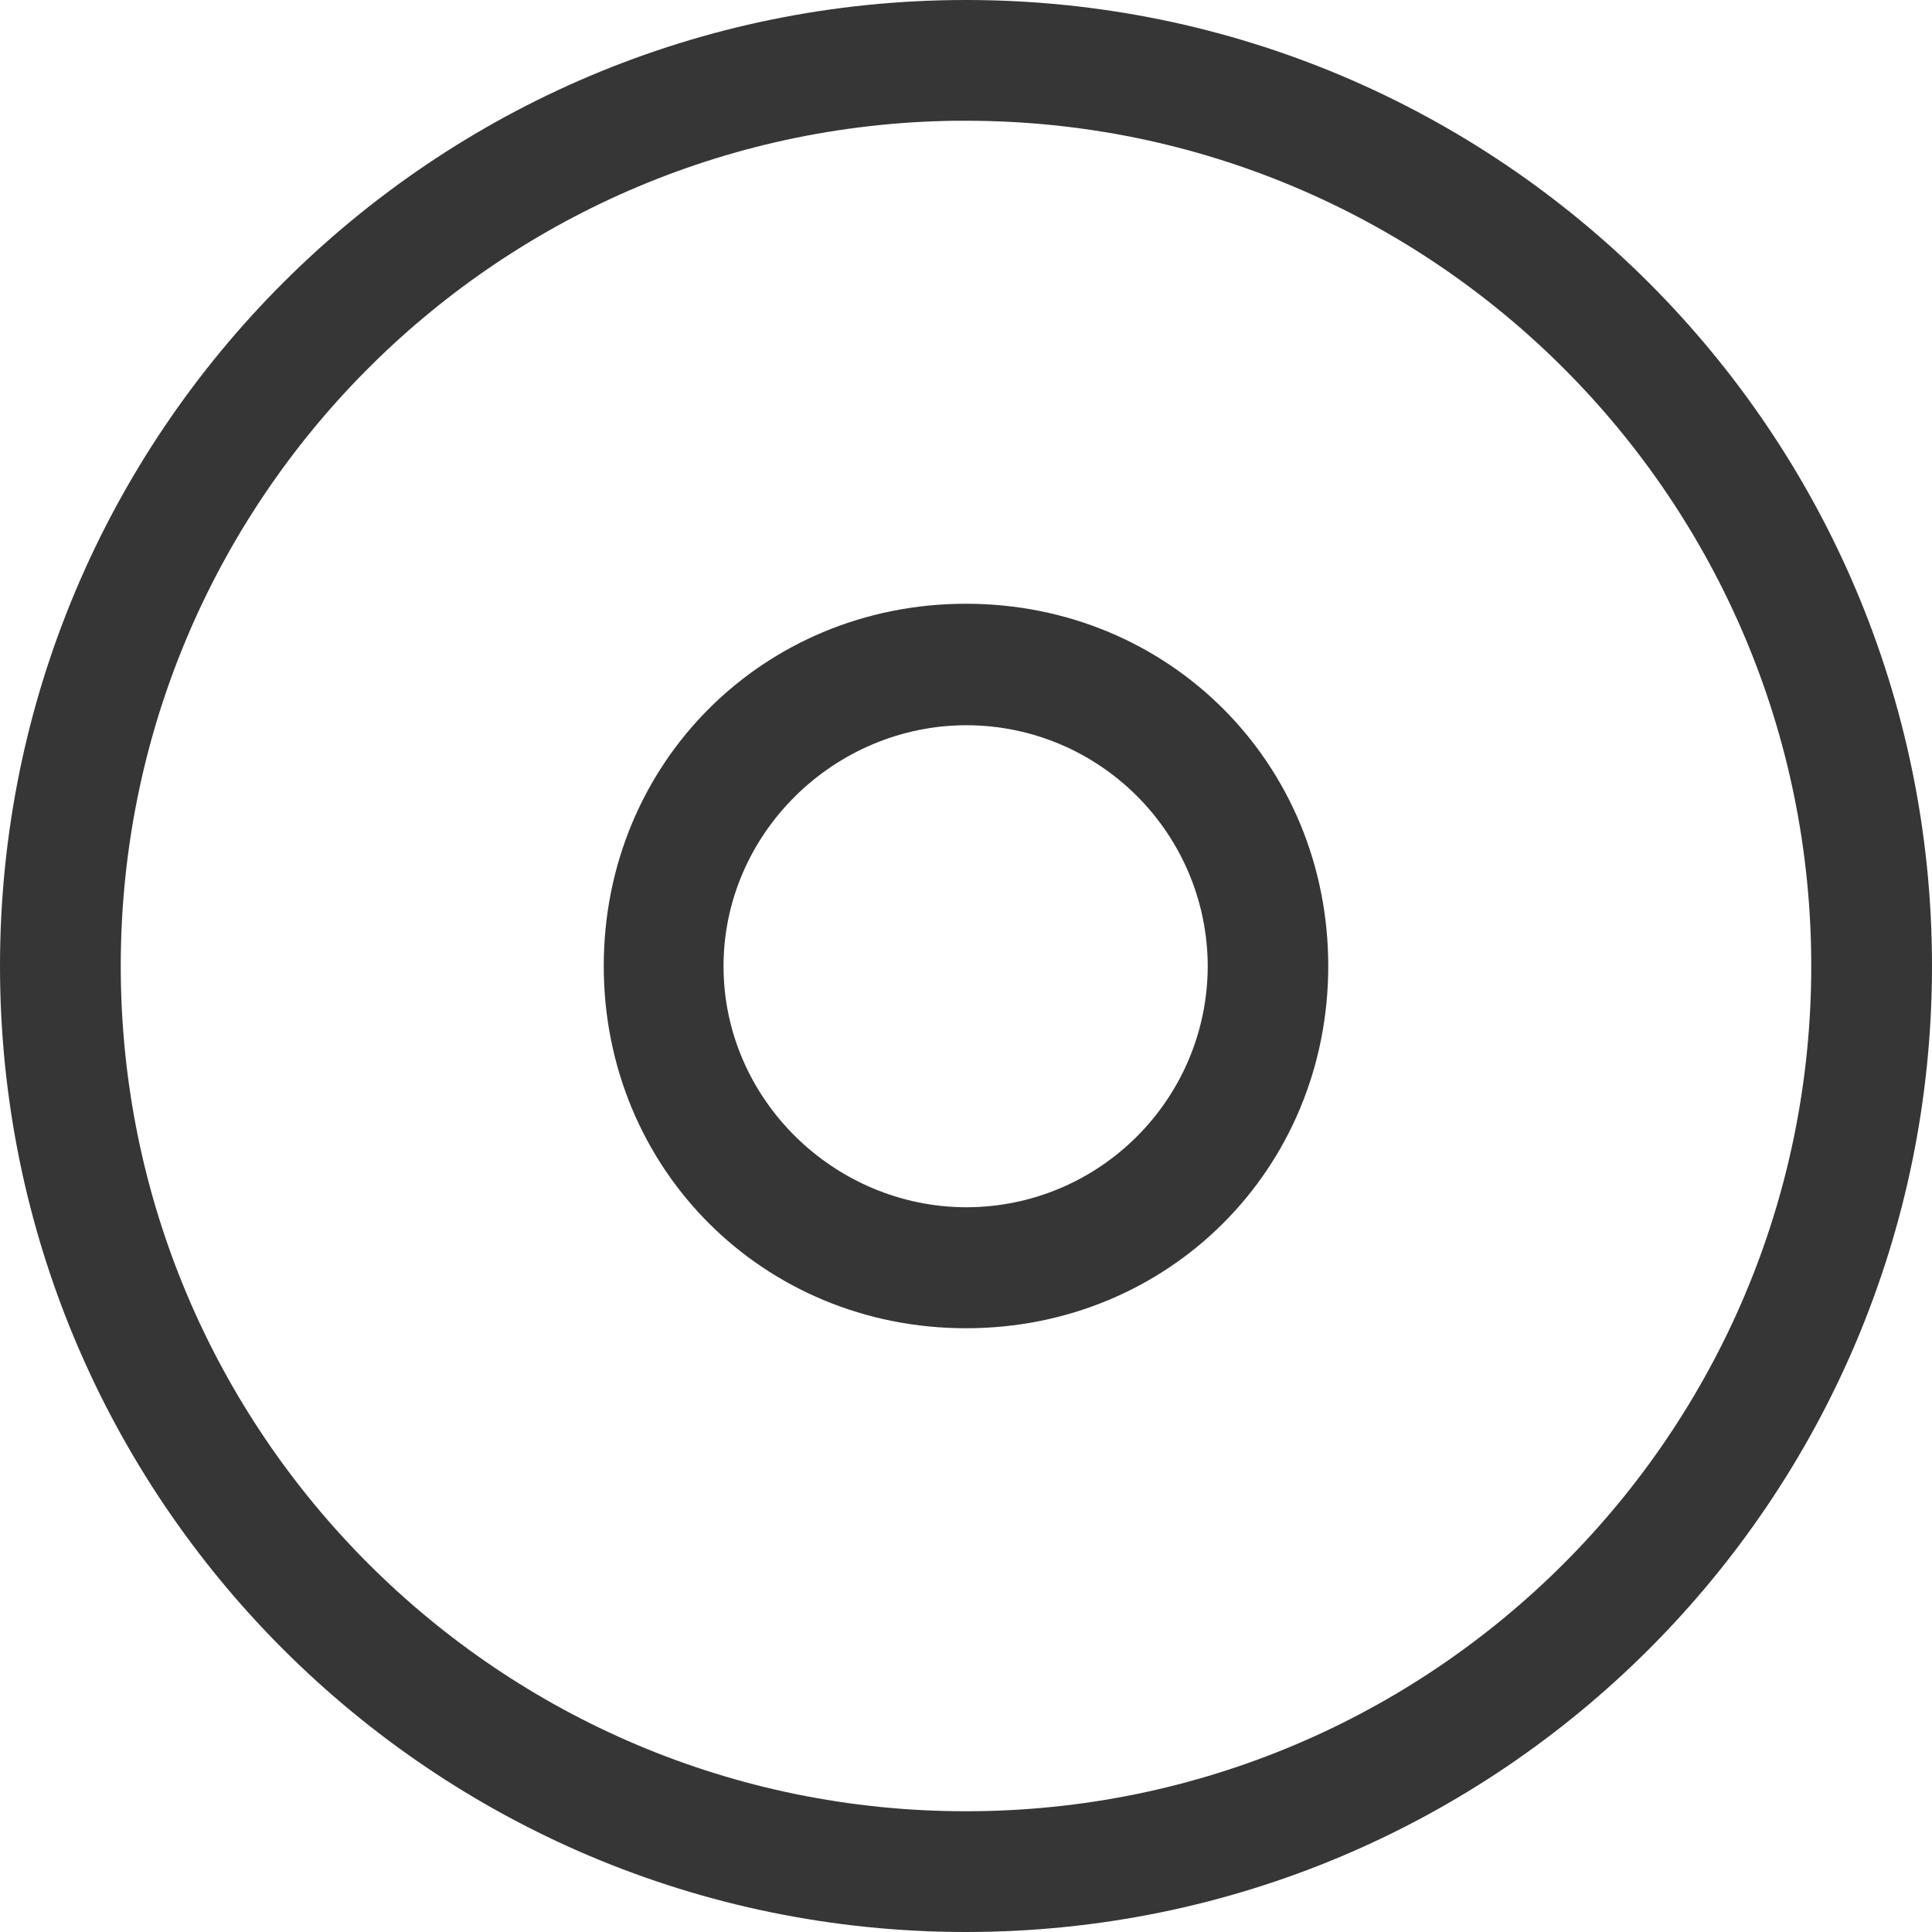
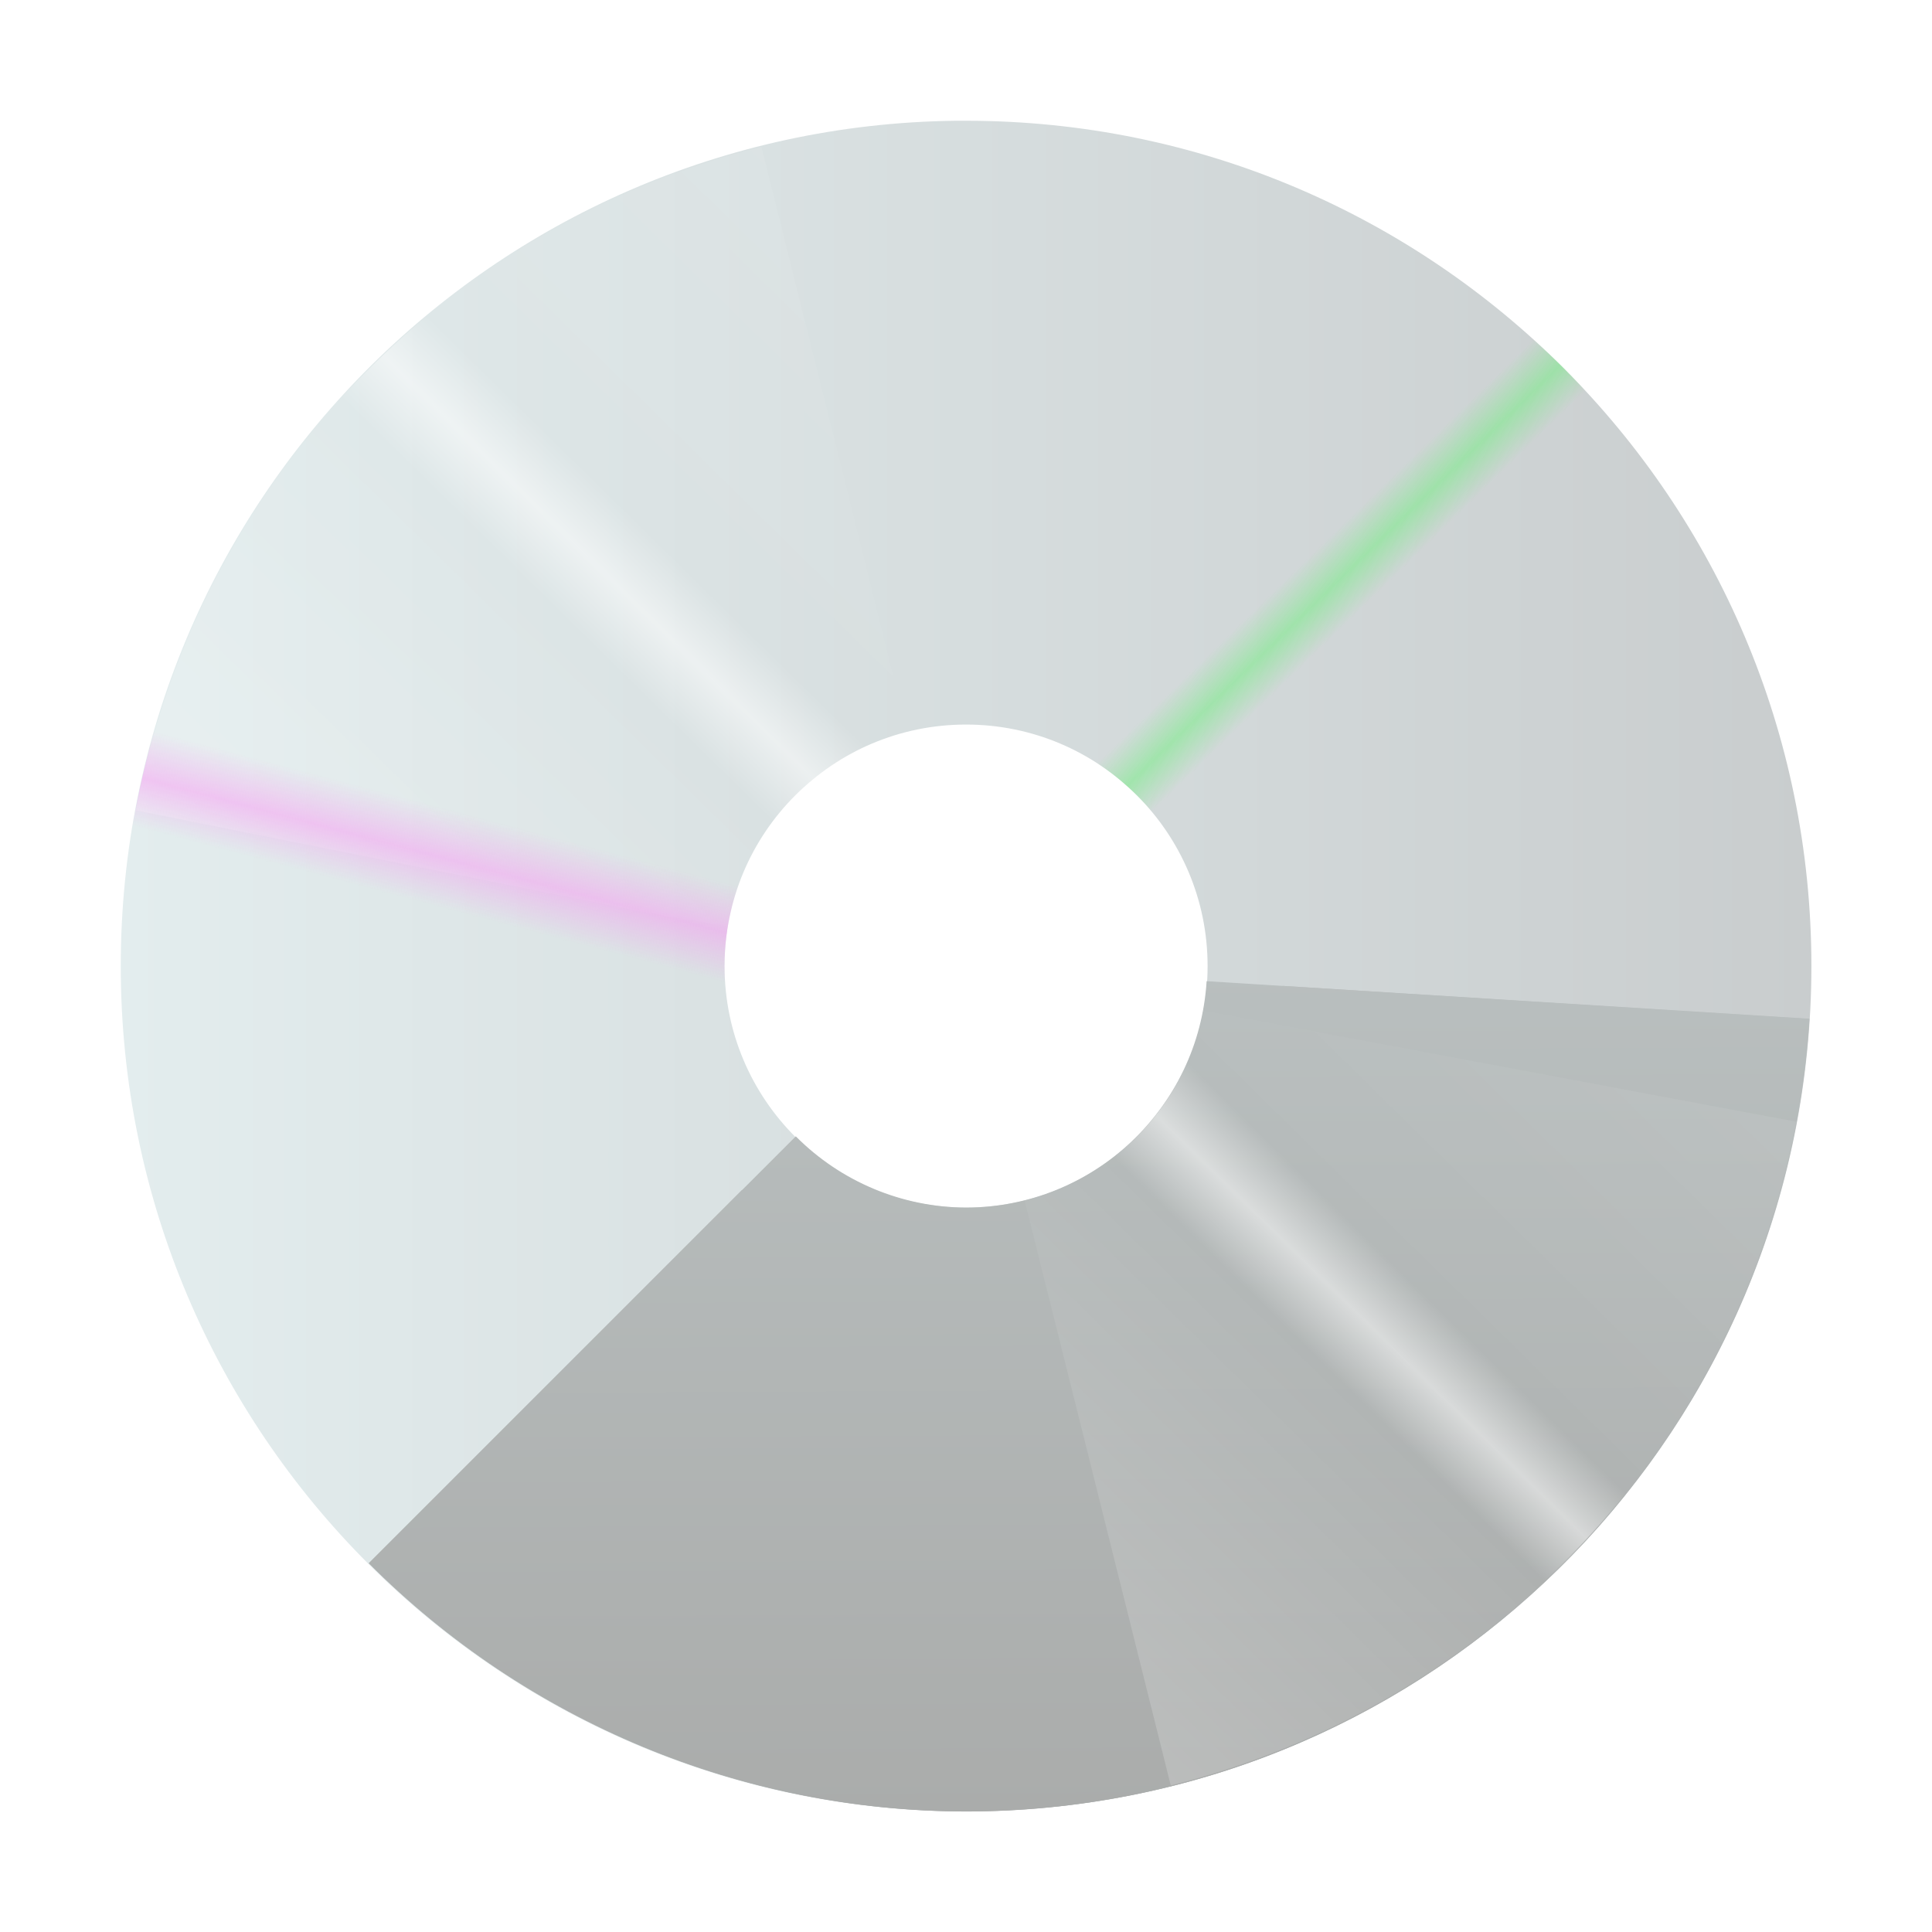
- <svg xmlns="http://www.w3.org/2000/svg" width="16" height="16" version="1.1">
-   <defs>
-     <style id="current-color-scheme" type="text/css">.ColorScheme-Text { color:#363636; } .ColorScheme-Highlight { color:#5294e2; }</style>
+ <svg xmlns="http://www.w3.org/2000/svg" xmlns:xlink="http://www.w3.org/1999/xlink" width="16" height="16" viewBox="0 0 4.233 4.233" version="1.1" id="svg5">
+   <defs id="defs2">
+     <linearGradient xlink:href="#linearGradient162116" id="linearGradient162118" x1="96.408" y1="238.007" x2="127.776" y2="238.007" gradientUnits="userSpaceOnUse" gradientTransform="matrix(0.4463168,0,0,0.4306385,-42.02869,-94.49492)" />
+     <linearGradient id="linearGradient162116">
+       <stop style="stop-color:#e3edee;stop-opacity:1;" offset="0" id="stop162112" />
+       <stop style="stop-color:#c9cdce;stop-opacity:1" offset="1" id="stop162114" />
+     </linearGradient>
+     <linearGradient xlink:href="#linearGradient219586" id="linearGradient219588" x1="112.092" y1="238.007" x2="112.173" y2="254.339" gradientUnits="userSpaceOnUse" gradientTransform="matrix(0.4463168,0,0,0.4306385,-42.02869,-94.49492)" />
+     <linearGradient id="linearGradient219586">
+       <stop style="stop-color:#b9bfbf;stop-opacity:1;" offset="0" id="stop219582" />
+       <stop style="stop-color:#aaacab;stop-opacity:1" offset="1" id="stop219584" />
+     </linearGradient>
+     <linearGradient xlink:href="#linearGradient2496" id="linearGradient2498" x1="16.424" y1="54.635" x2="32.332" y2="38.453" gradientUnits="userSpaceOnUse" gradientTransform="matrix(0.4374999,0,0,0.4374999,0.5624999,-9.499999)" />
+     <linearGradient id="linearGradient2496">
+       <stop style="stop-color:#ffffff;stop-opacity:0.5" offset="0" id="stop2492" />
+       <stop style="stop-color:#ffffff;stop-opacity:0" offset="0.45" id="stop3080" />
+       <stop style="stop-color:#ffffff;stop-opacity:1" offset="0.5" id="stop2756" />
+       <stop style="stop-color:#ffffff;stop-opacity:0" offset="0.55" id="stop3014" />
+       <stop style="stop-color:#ffffff;stop-opacity:0.2" offset="1" id="stop2494" />
+     </linearGradient>
+     <linearGradient xlink:href="#linearGradient11941" id="linearGradient11943" x1="5.108" y1="42.192" x2="7.469" y2="33.28" gradientUnits="userSpaceOnUse" gradientTransform="matrix(0.4374999,0,0,0.4374999,0.5624999,-9.499999)" />
+     <linearGradient id="linearGradient11941">
+       <stop style="stop-color:#f89af4;stop-opacity:0" offset="0" id="stop11937" />
+       <stop style="stop-color:#f89af4;stop-opacity:0" offset="0.4" id="stop12523" />
+       <stop style="stop-color:#f89af4;stop-opacity:1" offset="0.5" id="stop12201" />
+       <stop style="stop-color:#f89af4;stop-opacity:0" offset="0.6" id="stop12781" />
+       <stop style="stop-color:#f89af4;stop-opacity:0;" offset="1" id="stop11939" />
+     </linearGradient>
+     <linearGradient xlink:href="#linearGradient16450" id="linearGradient16452" x1="17.605" y1="29.41" x2="27.151" y2="39.244" gradientUnits="userSpaceOnUse" gradientTransform="matrix(0.4374999,0,0,0.4374999,0.5624999,-9.499999)" />
+     <linearGradient id="linearGradient16450">
+       <stop style="stop-color:#6fef7e;stop-opacity:0" offset="0" id="stop16446" />
+       <stop style="stop-color:#6fef7e;stop-opacity:0" offset="0.448" id="stop17132" />
+       <stop style="stop-color:#6fef7e;stop-opacity:1" offset="0.5" id="stop16680" />
+       <stop style="stop-color:#6fef7e;stop-opacity:0" offset="0.55" id="stop16938" />
+       <stop style="stop-color:#6fef7e;stop-opacity:0;" offset="1" id="stop16448" />
+     </linearGradient>
+     <linearGradient xlink:href="#linearGradient219586" id="linearGradient1031" gradientUnits="userSpaceOnUse" gradientTransform="matrix(0.118088,0,0,0.1139398,-11.12009,-25.00178)" x1="112.092" y1="238.007" x2="112.173" y2="254.339" />
  </defs>
-   <g transform="translate(-1233,-61)" style="fill:currentColor" class="ColorScheme-Text">
-     <path transform="translate(1233,61)" d="m8 5c-1.68 0-3 1.32-3 3s1.32 3 3 3 3-1.32 3-3-1.32-3-3-3zm0.006 1.006a2.002 2.002 0 0 1 1.996 1.996 2.002 2.002 0 0 1-1.996 1.996c-1.098 0-2.014-0.897-2.014-1.996 0-1.098 0.916-1.996 2.014-1.996z" style="fill:currentColor" class="ColorScheme-Text" />
-   </g>
-   <path d="m8 0a8 8 0 0 0-8 8 8 8 0 0 0 8 8 8 8 0 0 0 8-8 8 8 0 0 0-8-8zm-0.094 1a7 7 0 0 1 0.094 0 7 7 0 0 1 7 7 7 7 0 0 1-7 7 7 7 0 0 1-7-7 7 7 0 0 1 6.906-7z" style="fill:currentColor" class="ColorScheme-Text" />
+   <path id="path151229" style="fill:url(#linearGradient162118);fill-opacity:1;stroke-width:0.58;stroke-linecap:round;stroke-linejoin:round" d="M 7.91,1 C 4.086,1.048 1,4.164 1,8 c 4e-7,3.866 3.134,7 7,7 3.866,0 7,-3.134 7,-7 C 15,4.134 11.866,1 8,1 7.97,1 7.94,1 7.91,1 Z M 8,6 A 2,2 0 0 1 10,8 2,2 0 0 1 8,10 2,2 0 0 1 6,8 2,2 0 0 1 8,6 Z" transform="scale(0.2645833)" />
+   <path id="path151229-3" style="fill:url(#linearGradient1031);fill-opacity:1;stroke-width:0.153;stroke-linecap:round;stroke-linejoin:round" d="M 2.81,2.16 A 0.695,0.695 0 0 1 2.117,2.811 0.695,0.695 0 0 1 1.626,2.607 L 0.808,3.425 A 1.852,1.852 0 0 0 2.117,3.969 1.852,1.852 0 0 0 3.964,2.232 Z" />
+   <path id="path151229-3-3" style="fill:url(#linearGradient219588);fill-opacity:1;stroke-width:0.58;stroke-linecap:round;stroke-linejoin:round" d="M 9.992,8.125 A 2,2 0 0 1 8,10 2,2 0 0 1 6.59,9.41 L 6.146,9.854 3.055,12.945 C 4.366,14.258 6.144,14.998 8,15 c 3.695,-0.002 6.754,-2.874 6.984,-6.562 z" transform="scale(0.2645833)" />
+   <path id="rect2336" style="opacity:0.5;fill:url(#linearGradient2498);fill-opacity:1;stroke-width:0.875;stroke-linecap:round;stroke-linejoin:round" d="M 6.305,1.215 C 3.653,1.879 1.63,4.025 1.125,6.711 L 5.381,7.562 5.422,7.57 6.027,7.672 A 2,2 0 0 1 7.516,6.061 L 7.365,5.463 Z M 9.965,8.369 A 2,2 0 0 1 8.484,9.939 l 0.15,0.598 1.061,4.248 C 12.347,14.121 14.37,11.975 14.875,9.289 Z" transform="scale(0.2645833)" />
+   <path id="path151229-7" style="opacity:0.5;fill:url(#linearGradient11943);fill-opacity:1;stroke-width:0.58;stroke-linecap:round;stroke-linejoin:round" d="M 1.816,4.727 C 1.281,5.735 1.001,6.859 1,8 1.001,9.141 1.281,10.265 1.816,11.273 L 5.684,9.227 6.232,8.936 A 2,2 0 0 1 6,8 2,2 0 0 1 6.232,7.064 L 5.684,6.773 Z" transform="scale(0.2645833)" />
+   <path id="path151229-1" style="opacity:0.5;fill:url(#linearGradient16452);fill-opacity:1;stroke-width:0.58;stroke-linecap:round;stroke-linejoin:round" d="m 10.088,1.318 -1.305,4.176 -0.188,0.598 A 2,2 0 0 1 9.873,7.297 L 10.457,7.078 14.555,5.543 A 7,7 0 0 0 10.088,1.318 Z" transform="scale(0.2645833)" />
</svg>
